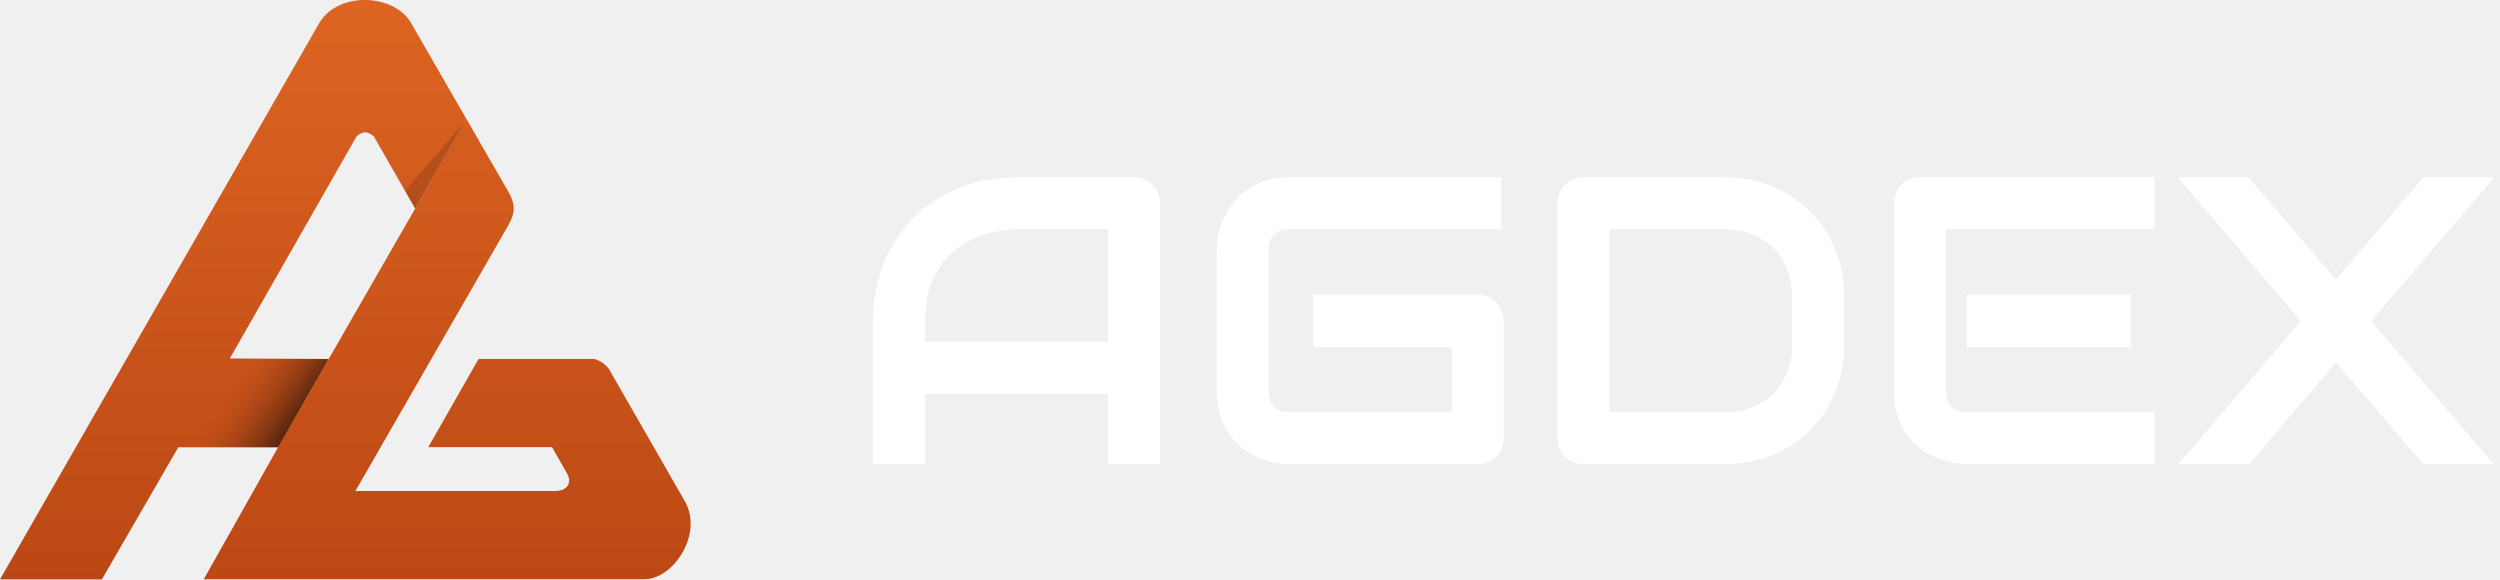
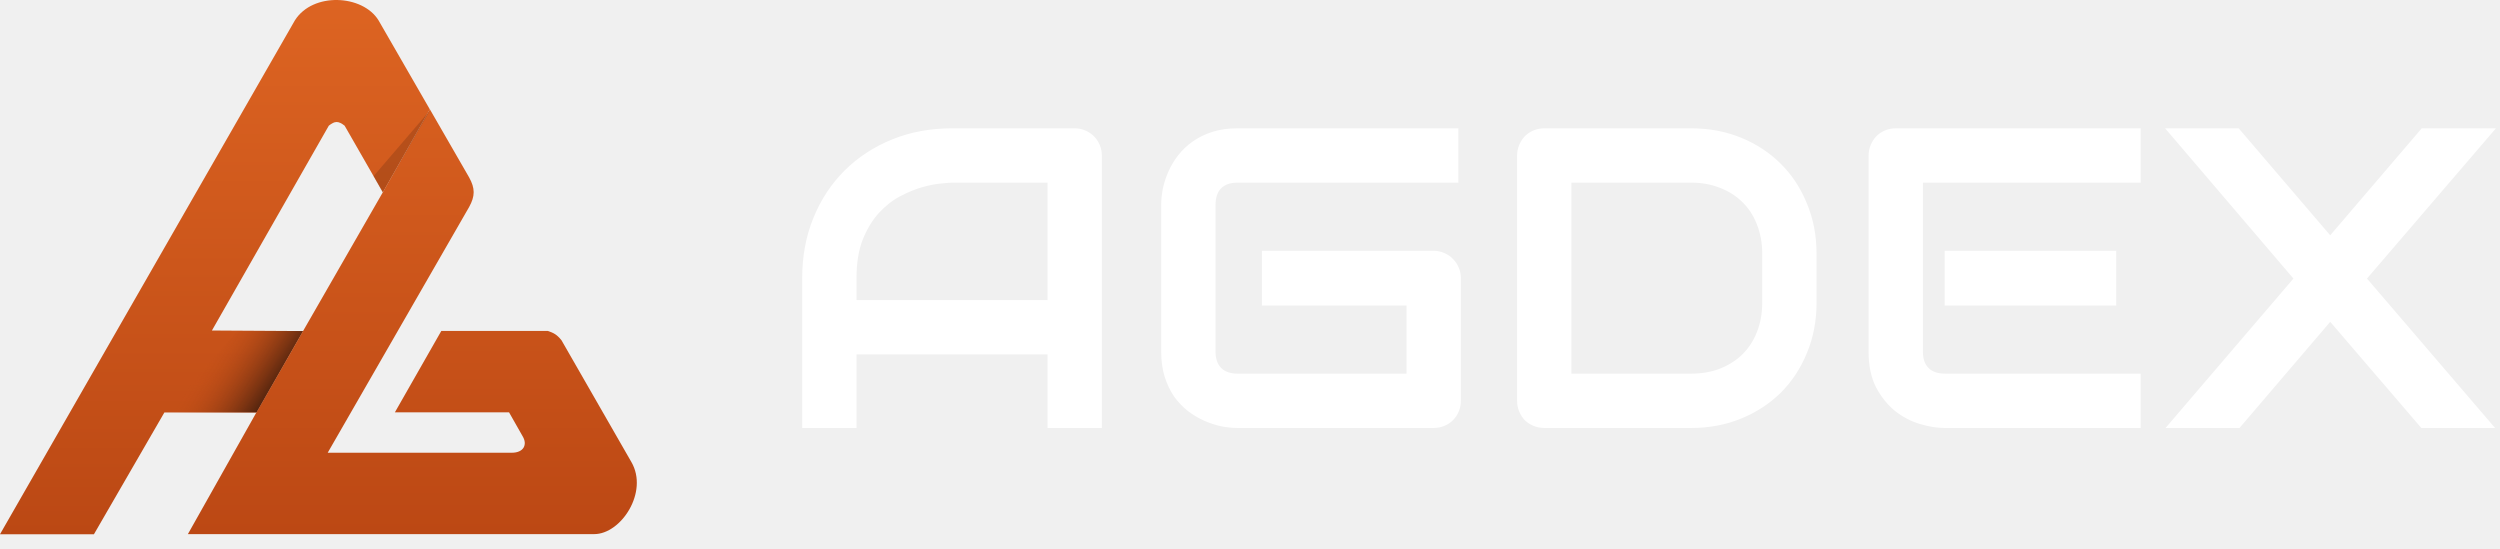
- <svg xmlns="http://www.w3.org/2000/svg" width="781" height="181" viewBox="0 0 781 181" fill="none">
-   <path d="M63.655 180.957L86.893 139.692L102.699 112.121L129.715 65.12L145.629 37.009L158.952 60.124C160.988 63.825 160.988 66.415 158.952 70.116L111.026 153.386H173.386C177.457 153.386 178.752 150.61 177.087 147.834L172.461 139.692H133.786L149.515 112.121H185.599C187.563 112.785 188.625 113.3 190.225 115.267L213.91 156.531C219.832 166.709 210.394 180.957 201.327 180.957H63.655Z" fill="url(#paint0_linear_159_78)" />
-   <path d="M31.828 181H0L99.924 6.874C106.03 -2.748 122.869 -1.823 128.235 6.874L145.629 37.052L129.715 65.163L116.762 42.587C114.667 40.952 113.492 40.898 111.396 42.587L71.797 111.979L102.699 112.164L86.893 139.735H55.698L31.828 181Z" fill="url(#paint1_linear_159_78)" />
+ <svg xmlns="http://www.w3.org/2000/svg" width="847" height="186" viewBox="0 0 847 186" fill="none">
+   <path d="M63.655 180.957L86.893 139.692L102.699 112.121L129.716 65.12L145.629 37.009L158.952 60.124C160.988 63.825 160.988 66.415 158.952 70.116L111.026 153.386H173.386C177.457 153.386 178.752 150.61 177.087 147.834L172.461 139.692H133.787L149.515 112.121H185.599C187.564 112.785 188.625 113.3 190.225 115.267L213.91 156.531C219.832 166.709 210.395 180.957 201.327 180.957H63.655Z" fill="url(#paint0_linear_210_1495)" />
+   <path d="M31.828 181H0L99.924 6.874C106.03 -2.748 122.869 -1.823 128.235 6.874L145.629 37.052L129.715 65.163L116.762 42.587C114.667 40.952 113.492 40.898 111.396 42.587L71.797 111.979L102.699 112.164L86.893 139.735H55.698L31.828 181Z" fill="url(#paint1_linear_210_1495)" />
  <path d="M145.686 37.379L129.646 65.174L126.57 59.681L145.686 37.379Z" fill="#401D0D" fill-opacity="0.2" />
-   <path d="M80.562 112.136H91.549H102.645L86.886 139.713H55.513L80.562 112.136Z" fill="url(#paint2_linear_159_78)" />
-   <path d="M362.375 145H346.125V123H289V145H272.75V100.188C272.75 93.646 273.875 87.625 276.125 82.125C278.375 76.625 281.5 71.896 285.5 67.938C289.5 63.979 294.229 60.896 299.688 58.688C305.146 56.479 311.104 55.375 317.562 55.375H354.188C355.312 55.375 356.375 55.583 357.375 56C358.375 56.417 359.25 57 360 57.75C360.75 58.5 361.333 59.375 361.75 60.375C362.167 61.375 362.375 62.438 362.375 63.562V145ZM289 106.75H346.125V71.625H317.562C317.062 71.625 316 71.708 314.375 71.875C312.792 72 310.938 72.354 308.812 72.938C306.729 73.521 304.521 74.417 302.188 75.625C299.854 76.833 297.708 78.5 295.75 80.625C293.792 82.75 292.167 85.417 290.875 88.625C289.625 91.792 289 95.646 289 100.188V106.75ZM469.75 136.812C469.75 137.979 469.542 139.062 469.125 140.062C468.708 141.062 468.125 141.938 467.375 142.688C466.667 143.396 465.812 143.958 464.812 144.375C463.812 144.792 462.729 145 461.562 145H402.938C401.438 145 399.812 144.833 398.062 144.5C396.354 144.125 394.646 143.562 392.938 142.812C391.271 142.062 389.667 141.104 388.125 139.938C386.583 138.729 385.208 137.292 384 135.625C382.833 133.917 381.896 131.958 381.188 129.75C380.479 127.5 380.125 124.979 380.125 122.188V78.188C380.125 76.688 380.292 75.083 380.625 73.375C381 71.625 381.562 69.917 382.312 68.25C383.062 66.542 384.042 64.917 385.25 63.375C386.458 61.833 387.896 60.479 389.562 59.312C391.271 58.104 393.229 57.146 395.438 56.438C397.646 55.729 400.146 55.375 402.938 55.375H469V71.625H402.938C400.812 71.625 399.188 72.188 398.062 73.312C396.938 74.438 396.375 76.104 396.375 78.312V122.188C396.375 124.271 396.938 125.896 398.062 127.062C399.229 128.188 400.854 128.75 402.938 128.75H453.5V108.375H410.25V92H461.562C462.729 92 463.812 92.229 464.812 92.688C465.812 93.104 466.667 93.688 467.375 94.438C468.125 95.188 468.708 96.062 469.125 97.062C469.542 98.021 469.75 99.062 469.75 100.188V136.812ZM576.125 107.5C576.125 112.958 575.167 117.979 573.25 122.562C571.375 127.146 568.771 131.104 565.438 134.438C562.104 137.729 558.146 140.312 553.562 142.188C548.979 144.062 544 145 538.625 145H494.75C493.583 145 492.5 144.792 491.5 144.375C490.5 143.958 489.625 143.396 488.875 142.688C488.167 141.938 487.604 141.062 487.188 140.062C486.771 139.062 486.562 137.979 486.562 136.812V63.562C486.562 62.438 486.771 61.375 487.188 60.375C487.604 59.375 488.167 58.5 488.875 57.75C489.625 57 490.5 56.417 491.5 56C492.5 55.583 493.583 55.375 494.75 55.375H538.625C544 55.375 548.979 56.312 553.562 58.188C558.146 60.062 562.104 62.667 565.438 66C568.771 69.292 571.375 73.25 573.25 77.875C575.167 82.458 576.125 87.458 576.125 92.875V107.5ZM559.875 92.875C559.875 89.708 559.354 86.812 558.312 84.188C557.312 81.562 555.875 79.333 554 77.5C552.125 75.625 549.875 74.188 547.25 73.188C544.667 72.146 541.792 71.625 538.625 71.625H502.812V128.75H538.625C541.792 128.75 544.667 128.25 547.25 127.25C549.875 126.208 552.125 124.771 554 122.938C555.875 121.062 557.312 118.833 558.312 116.25C559.354 113.625 559.875 110.708 559.875 107.5V92.875ZM665.75 108.375H614.438V92H665.75V108.375ZM673.062 145H614.438C612.188 145 609.729 144.604 607.062 143.812C604.396 143.021 601.917 141.729 599.625 139.938C597.375 138.104 595.479 135.75 593.938 132.875C592.438 129.958 591.688 126.396 591.688 122.188V63.562C591.688 62.438 591.896 61.375 592.312 60.375C592.729 59.375 593.292 58.5 594 57.75C594.75 57 595.625 56.417 596.625 56C597.625 55.583 598.708 55.375 599.875 55.375H673.062V71.625H607.938V122.188C607.938 124.312 608.5 125.938 609.625 127.062C610.75 128.188 612.396 128.75 614.562 128.75H673.062V145ZM729.75 87.375L757.125 55.375H779.312L740.75 100.312L779.062 145H757L729.75 113.25L702.625 145H680.5L718.75 100.312L680.375 55.375H702.375L729.75 87.375Z" fill="white" />
+   <path d="M80.562 112.136H91.549H102.645L86.886 139.713H55.513L80.562 112.136Z" fill="url(#paint2_linear_210_1495)" />
+   <path d="M373.308 145H354.899V120.078H290.188V145H271.779V94.236C271.779 86.825 273.054 80.005 275.603 73.774C278.151 67.544 281.691 62.187 286.223 57.703C290.754 53.219 296.111 49.726 302.294 47.224C308.478 44.722 315.227 43.472 322.543 43.472H364.033C365.307 43.472 366.511 43.708 367.644 44.18C368.776 44.652 369.768 45.312 370.617 46.162C371.467 47.012 372.128 48.003 372.6 49.136C373.072 50.269 373.308 51.472 373.308 52.747V145ZM290.188 101.67H354.899V61.88H322.543C321.977 61.88 320.773 61.974 318.933 62.163C317.139 62.305 315.039 62.706 312.631 63.367C310.271 64.028 307.77 65.042 305.126 66.411C302.483 67.78 300.052 69.668 297.834 72.075C295.616 74.482 293.775 77.503 292.312 81.138C290.896 84.725 290.188 89.091 290.188 94.236V101.67ZM494.943 135.725C494.943 137.047 494.707 138.274 494.235 139.407C493.763 140.54 493.103 141.531 492.253 142.38C491.451 143.183 490.483 143.82 489.35 144.292C488.217 144.764 486.99 145 485.668 145H419.257C417.558 145 415.717 144.811 413.735 144.434C411.8 144.009 409.864 143.372 407.929 142.522C406.041 141.672 404.224 140.587 402.478 139.265C400.731 137.896 399.174 136.268 397.805 134.38C396.483 132.445 395.421 130.226 394.619 127.725C393.816 125.176 393.415 122.32 393.415 119.158V69.314C393.415 67.615 393.604 65.797 393.981 63.862C394.406 61.88 395.043 59.945 395.893 58.057C396.743 56.121 397.852 54.281 399.221 52.534C400.59 50.788 402.218 49.254 404.106 47.932C406.041 46.563 408.26 45.478 410.761 44.675C413.263 43.873 416.095 43.472 419.257 43.472H494.094V61.88H419.257C416.85 61.88 415.009 62.517 413.735 63.791C412.46 65.066 411.823 66.954 411.823 69.456V119.158C411.823 121.518 412.46 123.359 413.735 124.68C415.056 125.955 416.897 126.592 419.257 126.592H476.535V103.511H427.541V84.961H485.668C486.99 84.961 488.217 85.221 489.35 85.74C490.483 86.212 491.451 86.873 492.253 87.722C493.103 88.572 493.763 89.563 494.235 90.696C494.707 91.781 494.943 92.961 494.943 94.236V135.725ZM615.446 102.52C615.446 108.703 614.361 114.39 612.189 119.583C610.065 124.775 607.115 129.259 603.339 133.035C599.563 136.764 595.079 139.69 589.887 141.814C584.695 143.938 579.055 145 572.966 145H523.264C521.942 145 520.715 144.764 519.582 144.292C518.449 143.82 517.458 143.183 516.608 142.38C515.806 141.531 515.169 140.54 514.697 139.407C514.225 138.274 513.989 137.047 513.989 135.725V52.747C513.989 51.472 514.225 50.269 514.697 49.136C515.169 48.003 515.806 47.012 516.608 46.162C517.458 45.312 518.449 44.652 519.582 44.18C520.715 43.708 521.942 43.472 523.264 43.472H572.966C579.055 43.472 584.695 44.534 589.887 46.658C595.079 48.782 599.563 51.732 603.339 55.508C607.115 59.237 610.065 63.721 612.189 68.96C614.361 74.152 615.446 79.816 615.446 85.952V102.52ZM597.038 85.952C597.038 82.365 596.448 79.085 595.268 76.111C594.135 73.137 592.507 70.612 590.383 68.535C588.259 66.411 585.71 64.783 582.736 63.65C579.81 62.47 576.553 61.88 572.966 61.88H532.397V126.592H572.966C576.553 126.592 579.81 126.025 582.736 124.893C585.71 123.713 588.259 122.084 590.383 120.007C592.507 117.883 594.135 115.358 595.268 112.432C596.448 109.458 597.038 106.154 597.038 102.52V85.952ZM716.975 103.511H658.847V84.961H716.975V103.511ZM725.258 145H658.847C656.298 145 653.514 144.552 650.493 143.655C647.472 142.758 644.663 141.295 642.067 139.265C639.519 137.188 637.371 134.521 635.625 131.265C633.925 127.961 633.076 123.925 633.076 119.158V52.747C633.076 51.472 633.312 50.269 633.784 49.136C634.256 48.003 634.893 47.012 635.695 46.162C636.545 45.312 637.536 44.652 638.669 44.18C639.802 43.708 641.029 43.472 642.351 43.472H725.258V61.88H651.484V119.158C651.484 121.565 652.121 123.406 653.396 124.68C654.67 125.955 656.534 126.592 658.989 126.592H725.258V145ZM789.475 79.722L820.485 43.472H845.62L801.936 94.377L845.336 145H820.344L789.475 109.033L758.747 145H733.684L777.014 94.377L733.542 43.472H758.464L789.475 79.722Z" fill="white" />
  <defs>
-     <linearGradient id="paint0_linear_159_78" x1="139.706" y1="37.009" x2="139.706" y2="180.957" gradientUnits="userSpaceOnUse">
+     <linearGradient id="paint0_linear_210_1495" x1="139.706" y1="37.009" x2="139.706" y2="180.957" gradientUnits="userSpaceOnUse">
      <stop stop-color="#D65E1F" />
      <stop offset="1" stop-color="#BC4814" />
    </linearGradient>
-     <linearGradient id="paint1_linear_159_78" x1="72.815" y1="0" x2="72.815" y2="181" gradientUnits="userSpaceOnUse">
+     <linearGradient id="paint1_linear_210_1495" x1="72.815" y1="0" x2="72.815" y2="181" gradientUnits="userSpaceOnUse">
      <stop stop-color="#DD6422" />
      <stop offset="1" stop-color="#BB4814" />
    </linearGradient>
-     <linearGradient id="paint2_linear_159_78" x1="89.351" y1="139.713" x2="66.829" y2="124.441" gradientUnits="userSpaceOnUse">
+     <linearGradient id="paint2_linear_210_1495" x1="89.351" y1="139.713" x2="66.829" y2="124.441" gradientUnits="userSpaceOnUse">
      <stop stop-color="#401D0D" />
      <stop offset="0.948" stop-color="#C34E17" stop-opacity="0" />
    </linearGradient>
  </defs>
</svg>
